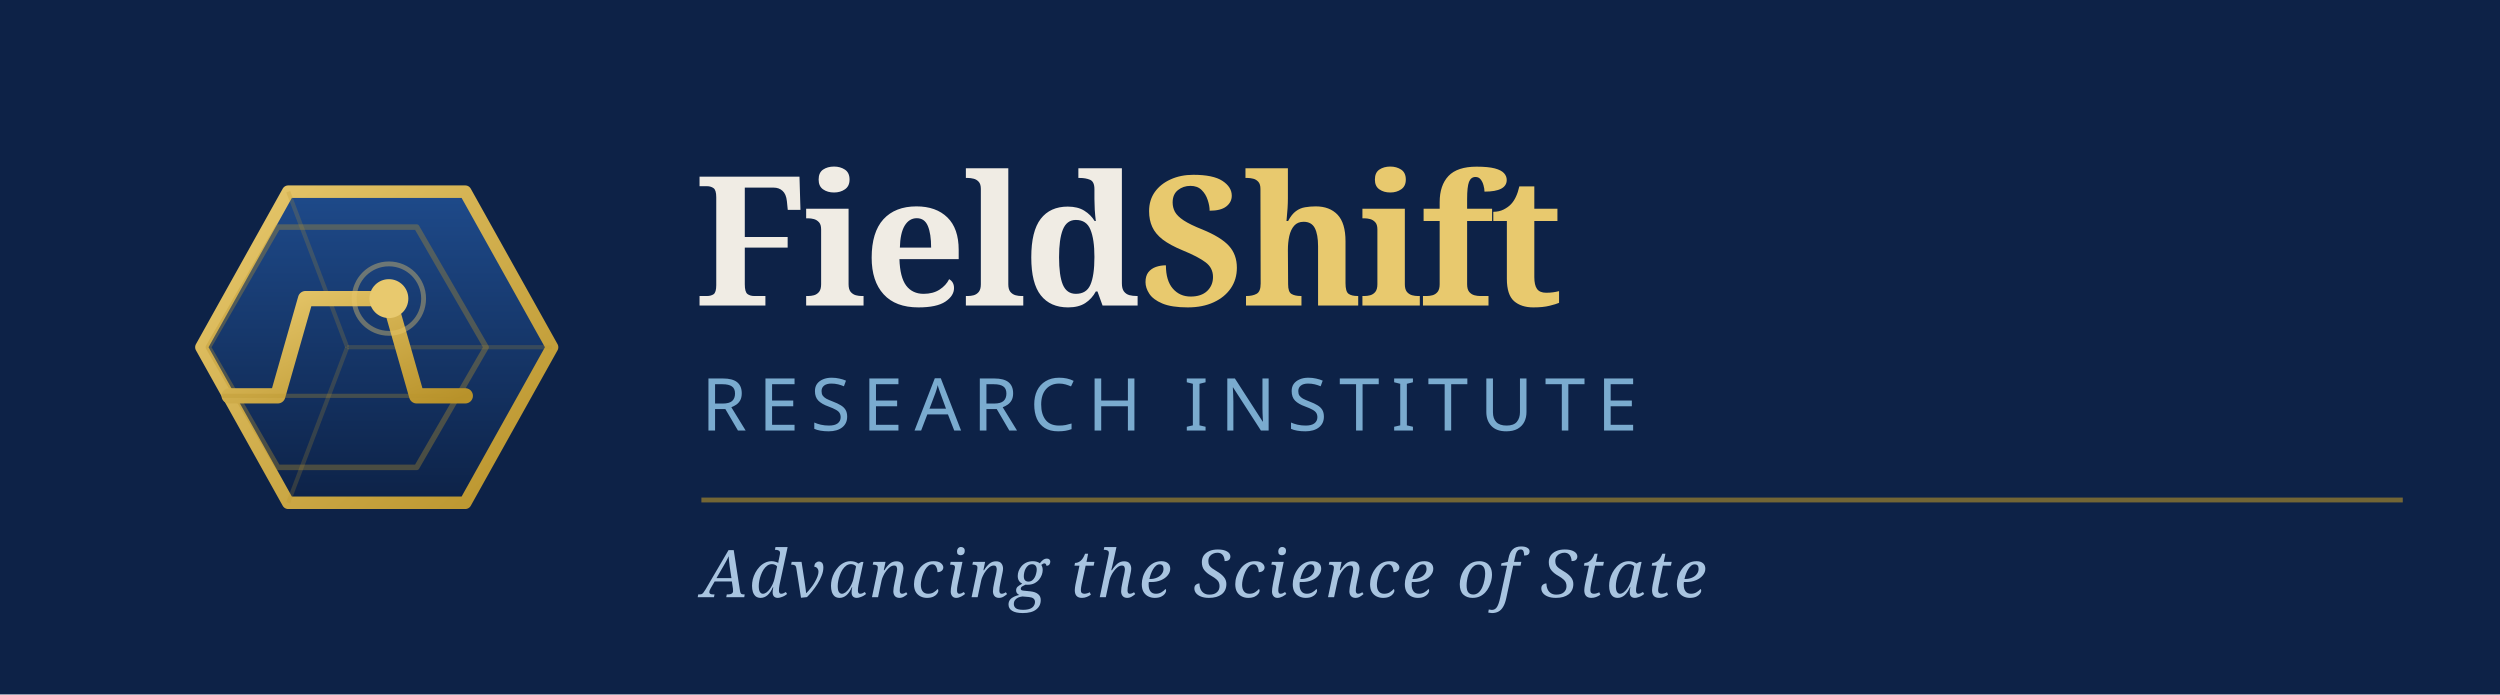
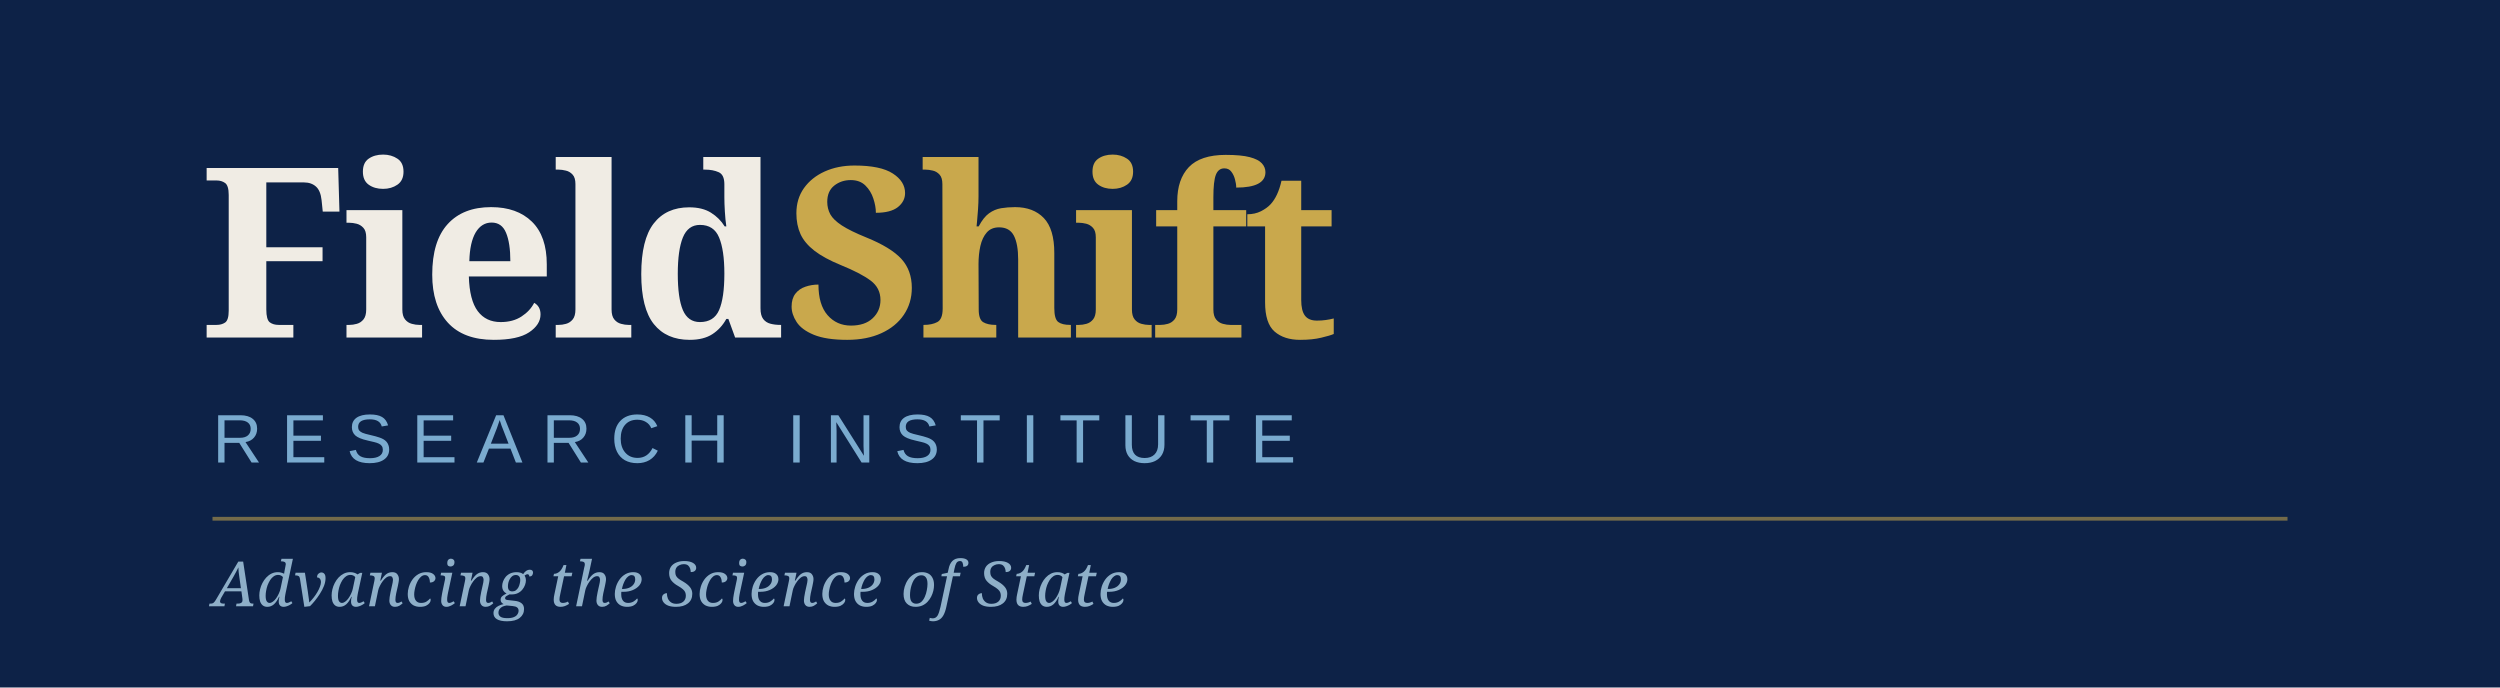
- <svg xmlns="http://www.w3.org/2000/svg" viewBox="0 0 360 100" width="360" height="100" role="img" aria-label="FieldShift Research Institute — Advancing the Science of State">
-   <defs>
-     <linearGradient id="goldGrad" x1="0%" y1="0%" x2="100%" y2="100%">
-       <stop offset="0%" stop-color="#e8c96e" />
-       <stop offset="100%" stop-color="#b8922a" />
-     </linearGradient>
-     <linearGradient id="hexFill" x1="0%" y1="0%" x2="0%" y2="100%">
-       <stop offset="0%" stop-color="#1e4a8a" />
-       <stop offset="100%" stop-color="#0d2247" />
-     </linearGradient>
-   </defs>
-   <rect width="360" height="100" fill="#0d2247" />
-   <polygon points="79.5,50 67.0,72.4 41.5,72.4 29.0,50 41.5,27.6 67.0,27.6" fill="url(#hexFill)" stroke="url(#goldGrad)" stroke-width="1.8" stroke-linejoin="round" />
-   <polygon points="70,50 60,67.3 40,67.3 30,50 40,32.7 60,32.7" fill="none" stroke="#b8922a" stroke-width="0.8" stroke-linejoin="round" opacity="0.35" />
-   <line x1="50" y1="50" x2="79.5" y2="50" stroke="#b8922a" stroke-width="0.6" opacity="0.22" />
-   <line x1="50" y1="50" x2="41.5" y2="72.4" stroke="#b8922a" stroke-width="0.6" opacity="0.22" />
-   <line x1="50" y1="50" x2="41.5" y2="27.6" stroke="#b8922a" stroke-width="0.6" opacity="0.22" />
-   <polyline points="33,57 40,57 44,43 56,43 60,57 67,57" fill="none" stroke="url(#goldGrad)" stroke-width="2.2" stroke-linejoin="round" stroke-linecap="round" clip-path="url(#hexClip)" />
-   <line x1="32" y1="57" x2="68" y2="57" stroke="#b8922a" stroke-width="0.6" opacity="0.3" />
-   <circle cx="56" cy="43" r="2.8" fill="#e8c96e" />
-   <circle cx="56" cy="43" r="5" fill="none" stroke="#e8c96e" stroke-width="0.7" opacity="0.4" />
-   <text x="100" y="44" font-family="'Libre Baskerville', Georgia, serif" font-size="26" font-weight="700" letter-spacing="-0.5" fill="#f0ece4">Field<tspan fill="#e8c96e">Shift</tspan>
+ <svg xmlns="http://www.w3.org/2000/svg" viewBox="0 0 400 110" width="400" height="110" role="img" aria-label="FieldShift Research Institute — Advancing the Science of State">
+   <rect width="400" height="110" fill="#0d2247" />
+   <text x="32" y="54" font-family="'Libre Baskerville', Georgia, serif" font-size="38" font-weight="700" letter-spacing="-0.8" fill="#f0ece4">Field<tspan fill="#c9a84c">Shift</tspan>
  </text>
-   <text x="101" y="62" font-family="'Source Sans 3', system-ui, sans-serif" font-size="10.5" font-weight="400" letter-spacing="0.16em" fill="#7aabcf">RESEARCH INSTITUTE</text>
-   <line x1="101" y1="72" x2="346" y2="72" stroke="#b8922a" stroke-width="0.7" opacity="0.6" />
-   <text x="101" y="86" font-family="'Libre Baskerville', Georgia, serif" font-size="9.5" font-style="italic" letter-spacing="0.04em" fill="#a8c4e0">Advancing the Science of State</text>
+   <text x="34" y="74" font-family="'Source Sans 3', 'Helvetica Neue', Arial, sans-serif" font-size="11" font-weight="400" letter-spacing="0.28em" fill="#7aabcf">RESEARCH INSTITUTE</text>
+   <line x1="34" y1="83" x2="366" y2="83" stroke="#c9a84c" stroke-width="0.6" opacity="0.55" />
+   <text x="34" y="97" font-family="'Libre Baskerville', Georgia, serif" font-size="10" font-style="italic" letter-spacing="0.02em" fill="#8eafc8">Advancing the Science of State</text>
</svg>
